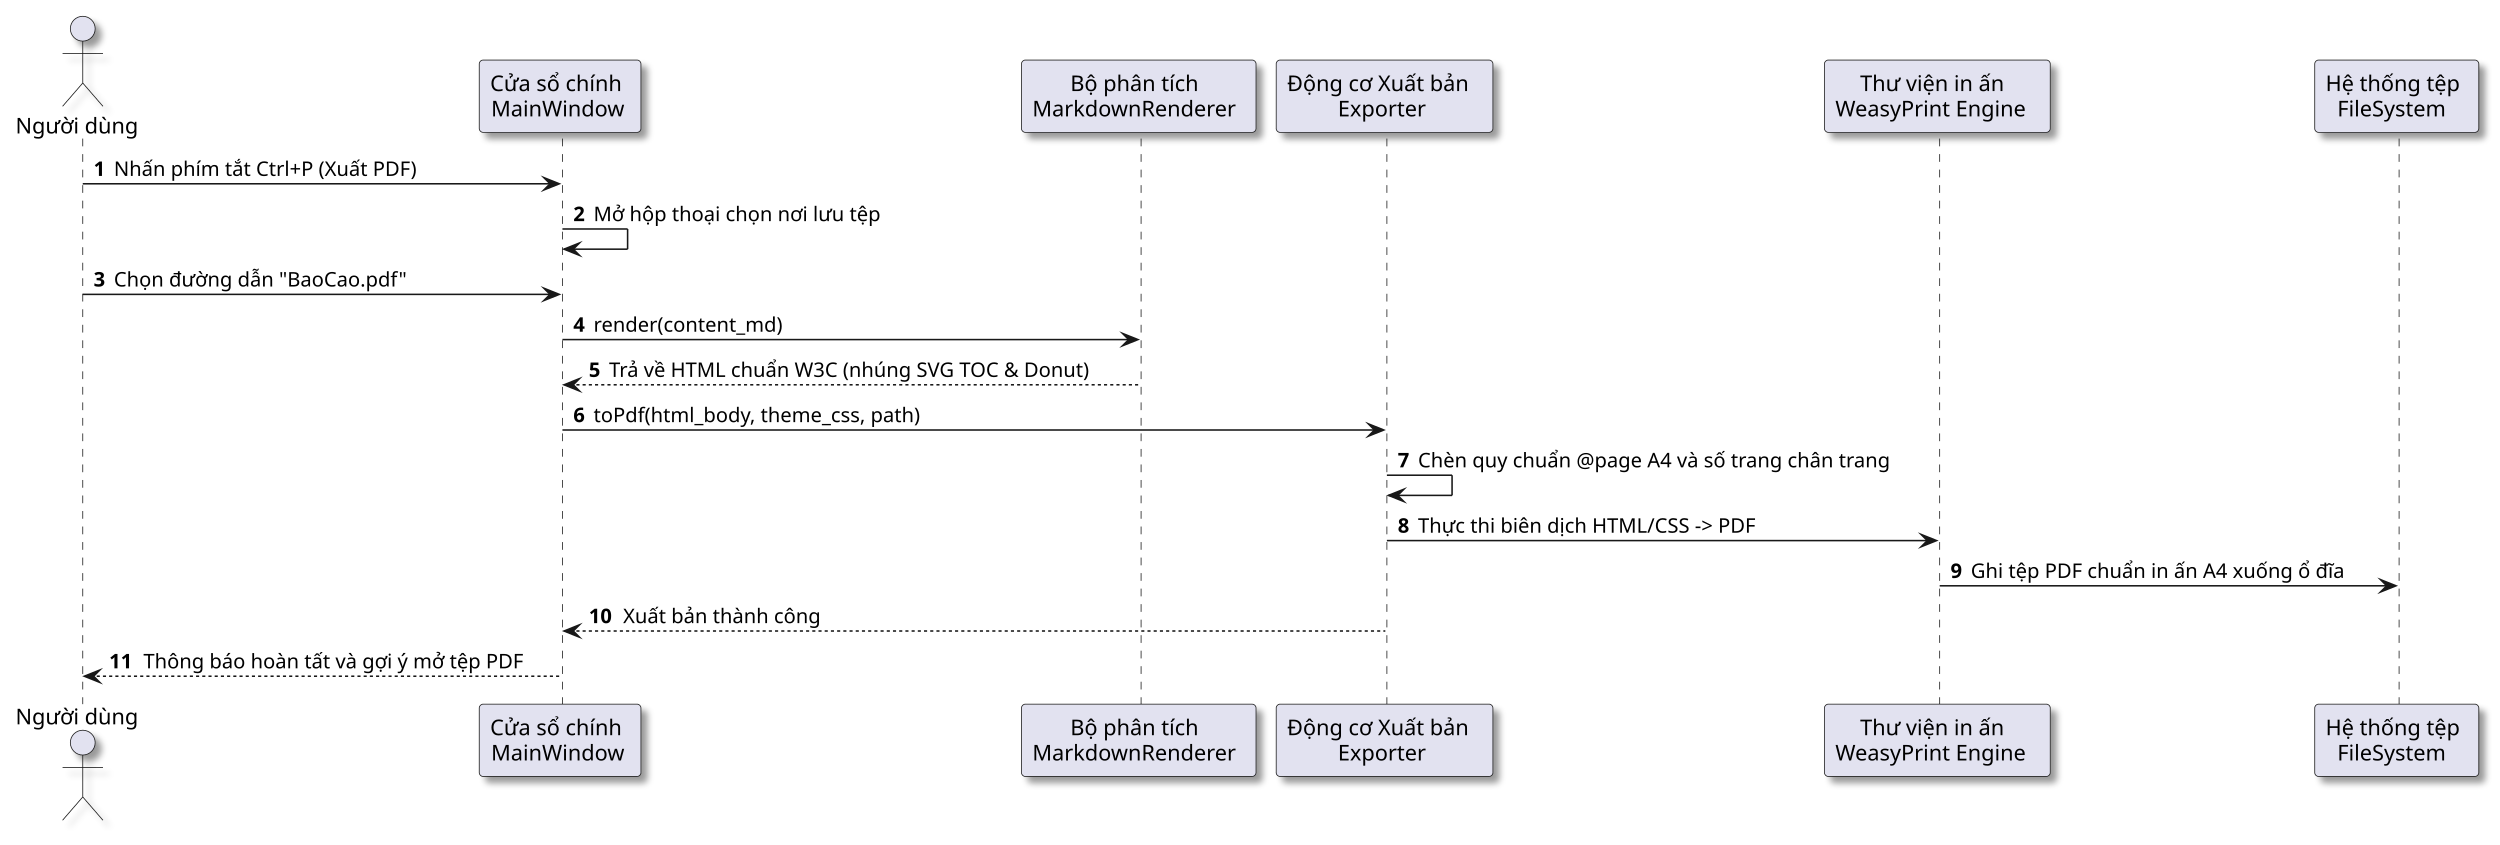
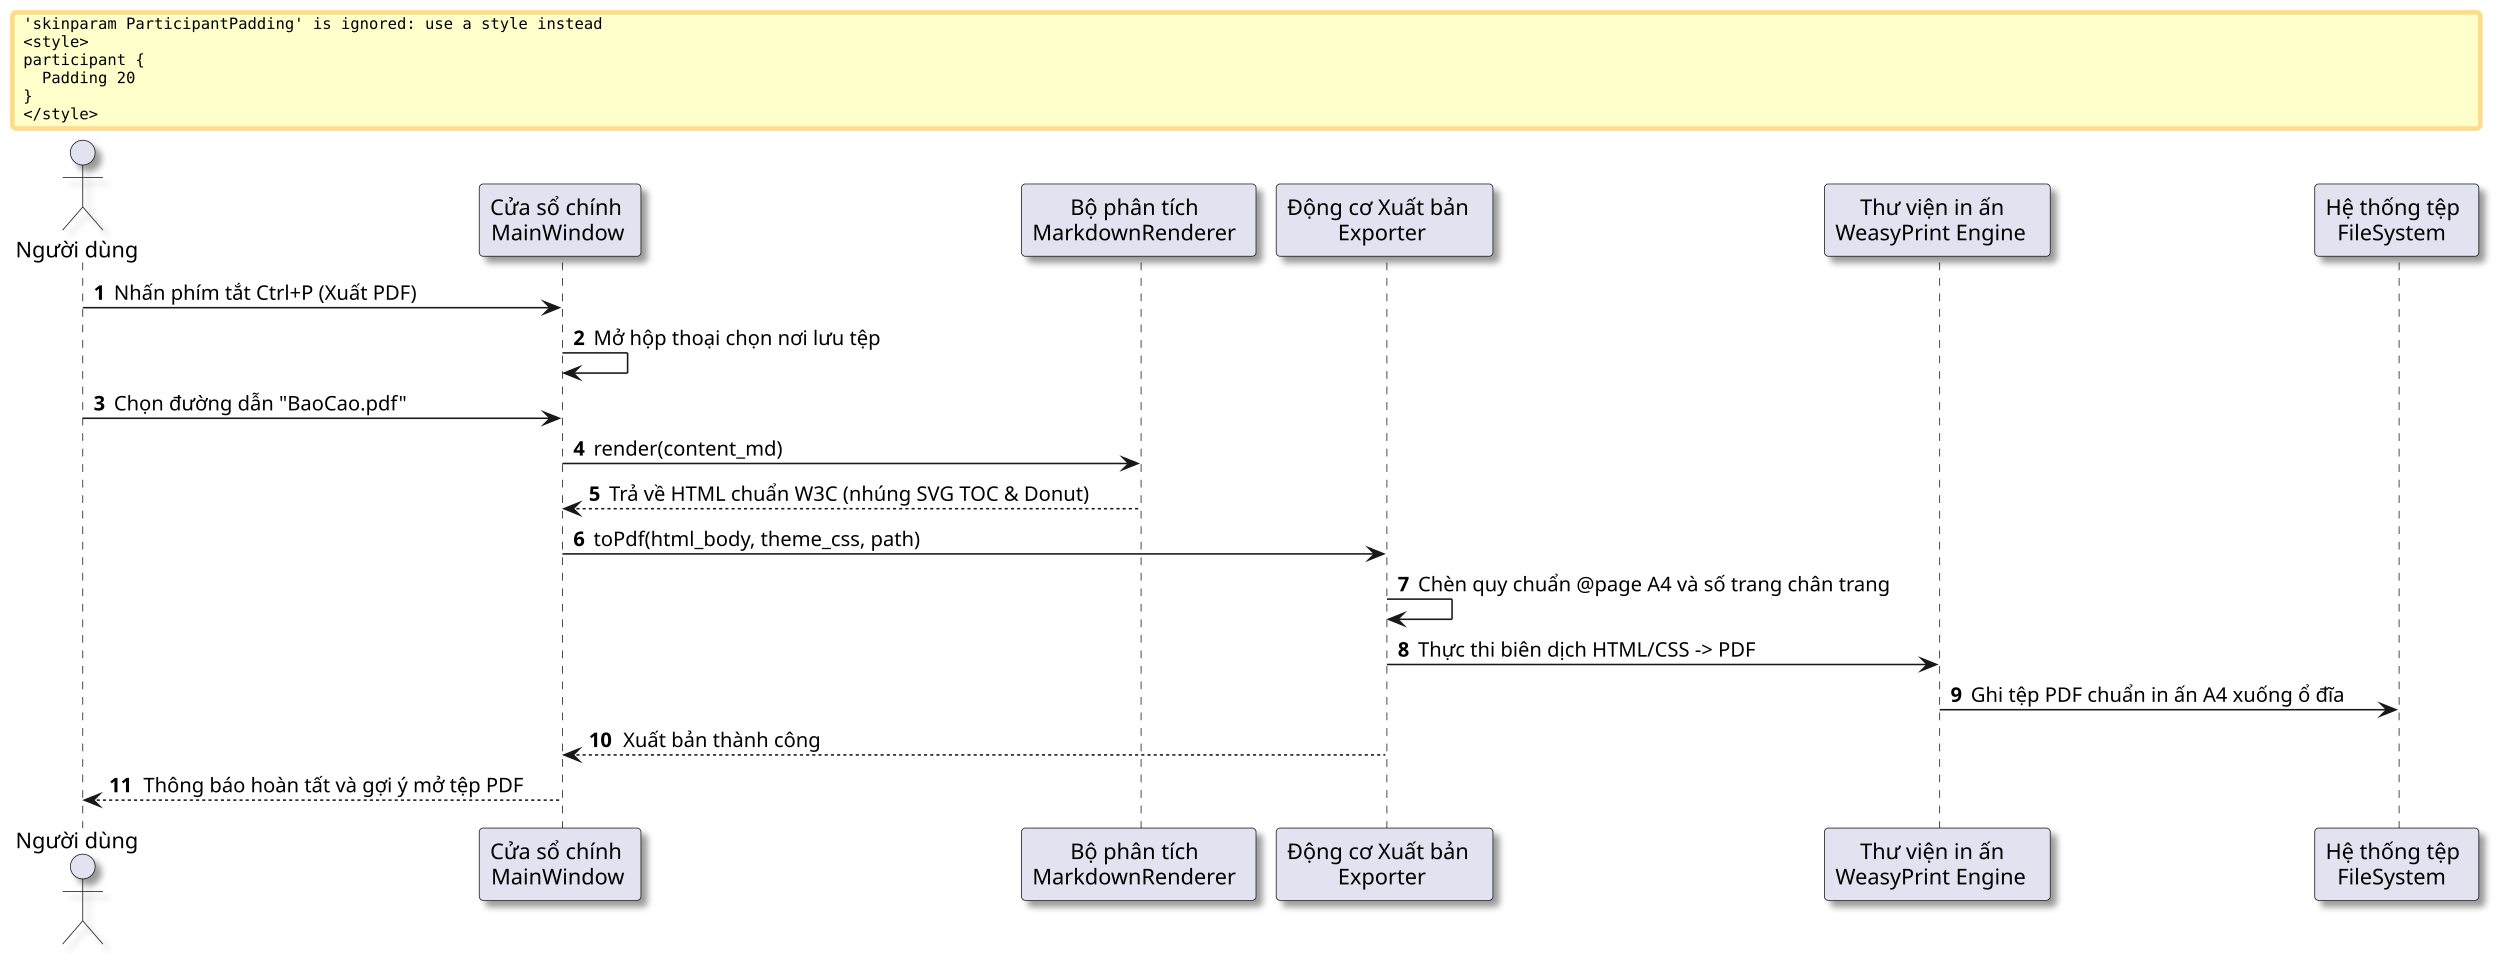
- <svg xmlns="http://www.w3.org/2000/svg" version="1.1" data-diagram-type="SEQUENCE" style="width:1611px;height:544px;background:#FFFFFF;" width="1611px" height="544px" viewBox="0 0 1611 544" zoomAndPan="magnify" preserveAspectRatio="none" contentStyleType="text/css">
+ <svg xmlns="http://www.w3.org/2000/svg" version="1.1" data-diagram-type="SEQUENCE" style="width:1611px;height:623px;background:#FFFFFF;" width="1611px" height="623px" viewBox="0 0 1611 623" zoomAndPan="magnify" preserveAspectRatio="none" contentStyleType="text/css">
  <defs>
-     <filter id="f1xba45qrhw7yp" x="-1" y="-1" width="300%" height="300%">
+     <filter id="fzax0sgnf2kq9" x="-1" y="-1" width="300%" height="300%">
      <feGaussianBlur result="blurOut" stdDeviation="2" />
      <feColorMatrix type="matrix" in="blurOut" result="blurOut2" values="0 0 0 0 0 0 0 0 0 0 0 0 0 0 0 0 0 0 .4 0" />
      <feOffset result="blurOut3" in="blurOut2" dx="4" dy="4" />
      <feBlend in="SourceGraphic" in2="blurOut3" mode="normal" />
    </filter>
  </defs>
  <g font-family="sans-serif" lengthAdjust="spacing">
+     <rect x="8" y="8" width="1590.336" height="74.844" fill="#FFC" style="stroke:#FD8;stroke-width:3;" rx="2.5" ry="2.5" />
+     <text x="15" y="18.641" fill="#000" font-size="10" textLength="373.271" font-family="monospace">'skinparam ParticipantPadding' is ignored: use a style instead</text>
+     <text x="15" y="30.281" fill="#000" font-size="10" textLength="42.144" font-family="monospace">&lt;style&gt;</text>
+     <text x="15" y="41.922" fill="#000" font-size="10" textLength="78.267" font-family="monospace">participant {</text>
+     <text x="27.041" y="53.563" fill="#000" font-size="10" textLength="60.205" font-family="monospace">Padding 20</text>
+     <text x="15" y="65.203" fill="#000" font-size="10" font-family="monospace">}</text>
+     <text x="15" y="76.844" fill="#000" font-size="10" textLength="48.164" font-family="monospace">&lt;/style&gt;</text>
    <g>
-       <rect x="49.829" y="89.297" width="8" height="364.461" fill="#000" fill-opacity="0" />
-       <line x1="53.329" y1="89.297" x2="53.329" y2="453.758" style="stroke:#181818;stroke-width:0.5;stroke-dasharray:5,5;" />
+       <rect x="49.829" y="169.141" width="8" height="364.461" fill="#000" fill-opacity="0" />
+       <line x1="53.329" y1="169.141" x2="53.329" y2="533.602" style="stroke:#181818;stroke-width:0.5;stroke-dasharray:5,5;" />
    </g>
    <g>
-       <rect x="358.928" y="89.297" width="8" height="364.461" fill="#000" fill-opacity="0" />
-       <line x1="362.428" y1="89.297" x2="362.428" y2="453.758" style="stroke:#181818;stroke-width:0.5;stroke-dasharray:5,5;" />
+       <rect x="358.928" y="169.141" width="8" height="364.461" fill="#000" fill-opacity="0" />
+       <line x1="362.428" y1="169.141" x2="362.428" y2="533.602" style="stroke:#181818;stroke-width:0.5;stroke-dasharray:5,5;" />
    </g>
    <g>
-       <rect x="731.815" y="89.297" width="8" height="364.461" fill="#000" fill-opacity="0" />
-       <line x1="735.315" y1="89.297" x2="735.315" y2="453.758" style="stroke:#181818;stroke-width:0.5;stroke-dasharray:5,5;" />
+       <rect x="731.815" y="169.141" width="8" height="364.461" fill="#000" fill-opacity="0" />
+       <line x1="735.315" y1="169.141" x2="735.315" y2="533.602" style="stroke:#181818;stroke-width:0.5;stroke-dasharray:5,5;" />
    </g>
    <g>
-       <rect x="890.212" y="89.297" width="8" height="364.461" fill="#000" fill-opacity="0" />
-       <line x1="893.712" y1="89.297" x2="893.712" y2="453.758" style="stroke:#181818;stroke-width:0.5;stroke-dasharray:5,5;" />
+       <rect x="890.212" y="169.141" width="8" height="364.461" fill="#000" fill-opacity="0" />
+       <line x1="893.712" y1="169.141" x2="893.712" y2="533.602" style="stroke:#181818;stroke-width:0.5;stroke-dasharray:5,5;" />
    </g>
    <g>
-       <rect x="1246.428" y="89.297" width="8" height="364.461" fill="#000" fill-opacity="0" />
-       <line x1="1249.928" y1="89.297" x2="1249.928" y2="453.758" style="stroke:#181818;stroke-width:0.5;stroke-dasharray:5,5;" />
+       <rect x="1246.428" y="169.141" width="8" height="364.461" fill="#000" fill-opacity="0" />
+       <line x1="1249.928" y1="169.141" x2="1249.928" y2="533.602" style="stroke:#181818;stroke-width:0.5;stroke-dasharray:5,5;" />
    </g>
    <g>
-       <rect x="1542.477" y="89.297" width="8" height="364.461" fill="#000" fill-opacity="0" />
-       <line x1="1545.977" y1="89.297" x2="1545.977" y2="453.758" style="stroke:#181818;stroke-width:0.5;stroke-dasharray:5,5;" />
+       <rect x="1542.477" y="169.141" width="8" height="364.461" fill="#000" fill-opacity="0" />
+       <line x1="1545.977" y1="169.141" x2="1545.977" y2="533.602" style="stroke:#181818;stroke-width:0.5;stroke-dasharray:5,5;" />
    </g>
-     <text x="10" y="85.995" fill="#000" font-size="14" textLength="80.657" font-family="'Segoe UI'">Người dùng</text>
-     <ellipse cx="53.329" cy="18.5" rx="8" ry="8" fill="#E2E2F0" style="stroke:#181818;stroke-width:0.5;" filter="url(#f1xba45qrhw7yp)" />
-     <path d="M53.329,26.5 L53.329,53.5 M40.329,34.5 L66.329,34.5 M53.329,53.5 L40.329,68.5 M53.329,53.5 L66.329,68.5" style="stroke:#181818;stroke-width:0.5;" fill="none" filter="url(#f1xba45qrhw7yp)" />
-     <rect x="308.832" y="38.703" width="104.193" height="46.594" fill="#E2E2F0" style="stroke:#181818;stroke-width:0.5;" filter="url(#f1xba45qrhw7yp)" rx="2.5" ry="2.5" />
-     <text x="315.832" y="58.698" fill="#000" font-size="14" textLength="90.193" font-family="'Segoe UI'">Cửa sổ chính</text>
-     <text x="316.464" y="74.995" fill="#000" font-size="14" textLength="88.929" font-family="'Segoe UI'">MainWindow</text>
-     <rect x="658.248" y="38.703" width="151.136" height="46.594" fill="#E2E2F0" style="stroke:#181818;stroke-width:0.5;" filter="url(#f1xba45qrhw7yp)" rx="2.5" ry="2.5" />
-     <text x="689.7" y="58.698" fill="#000" font-size="14" textLength="88.231" font-family="'Segoe UI'">Bộ phân tích</text>
-     <text x="665.248" y="74.995" fill="#000" font-size="14" textLength="137.136" font-family="'Segoe UI'">MarkdownRenderer</text>
-     <rect x="822.383" y="38.703" width="139.658" height="46.594" fill="#E2E2F0" style="stroke:#181818;stroke-width:0.5;" filter="url(#f1xba45qrhw7yp)" rx="2.5" ry="2.5" />
-     <text x="829.383" y="58.698" fill="#000" font-size="14" textLength="125.658" font-family="'Segoe UI'">Động cơ Xuất bản</text>
-     <text x="862.114" y="74.995" fill="#000" font-size="14" textLength="60.197" font-family="'Segoe UI'">Exporter</text>
-     <rect x="1175.68" y="38.703" width="145.496" height="46.594" fill="#E2E2F0" style="stroke:#181818;stroke-width:0.5;" filter="url(#f1xba45qrhw7yp)" rx="2.5" ry="2.5" />
-     <text x="1198.666" y="58.698" fill="#000" font-size="14" textLength="99.524" font-family="'Segoe UI'">Thư viện in ấn</text>
-     <text x="1182.68" y="74.995" fill="#000" font-size="14" textLength="131.496" font-family="'Segoe UI'">WeasyPrint Engine</text>
-     <rect x="1491.618" y="38.703" width="105.718" height="46.594" fill="#E2E2F0" style="stroke:#181818;stroke-width:0.5;" filter="url(#f1xba45qrhw7yp)" rx="2.5" ry="2.5" />
-     <text x="1498.618" y="58.698" fill="#000" font-size="14" textLength="91.718" font-family="'Segoe UI'">Hệ thống tệp</text>
-     <text x="1506.151" y="74.995" fill="#000" font-size="14" textLength="76.651" font-family="'Segoe UI'">FileSystem</text>
-     <text x="10" y="466.753" fill="#000" font-size="14" textLength="80.657" font-family="'Segoe UI'">Người dùng</text>
-     <ellipse cx="53.329" cy="478.555" rx="8" ry="8" fill="#E2E2F0" style="stroke:#181818;stroke-width:0.5;" filter="url(#f1xba45qrhw7yp)" />
-     <path d="M53.329,486.555 L53.329,513.555 M40.329,494.555 L66.329,494.555 M53.329,513.555 L40.329,528.555 M53.329,513.555 L66.329,528.555" style="stroke:#181818;stroke-width:0.5;" fill="none" filter="url(#f1xba45qrhw7yp)" />
-     <rect x="308.832" y="453.758" width="104.193" height="46.594" fill="#E2E2F0" style="stroke:#181818;stroke-width:0.5;" filter="url(#f1xba45qrhw7yp)" rx="2.5" ry="2.5" />
-     <text x="315.832" y="473.753" fill="#000" font-size="14" textLength="90.193" font-family="'Segoe UI'">Cửa sổ chính</text>
-     <text x="316.464" y="490.05" fill="#000" font-size="14" textLength="88.929" font-family="'Segoe UI'">MainWindow</text>
-     <rect x="658.248" y="453.758" width="151.136" height="46.594" fill="#E2E2F0" style="stroke:#181818;stroke-width:0.5;" filter="url(#f1xba45qrhw7yp)" rx="2.5" ry="2.5" />
-     <text x="689.7" y="473.753" fill="#000" font-size="14" textLength="88.231" font-family="'Segoe UI'">Bộ phân tích</text>
-     <text x="665.248" y="490.05" fill="#000" font-size="14" textLength="137.136" font-family="'Segoe UI'">MarkdownRenderer</text>
-     <rect x="822.383" y="453.758" width="139.658" height="46.594" fill="#E2E2F0" style="stroke:#181818;stroke-width:0.5;" filter="url(#f1xba45qrhw7yp)" rx="2.5" ry="2.5" />
-     <text x="829.383" y="473.753" fill="#000" font-size="14" textLength="125.658" font-family="'Segoe UI'">Động cơ Xuất bản</text>
-     <text x="862.114" y="490.05" fill="#000" font-size="14" textLength="60.197" font-family="'Segoe UI'">Exporter</text>
-     <rect x="1175.68" y="453.758" width="145.496" height="46.594" fill="#E2E2F0" style="stroke:#181818;stroke-width:0.5;" filter="url(#f1xba45qrhw7yp)" rx="2.5" ry="2.5" />
-     <text x="1198.666" y="473.753" fill="#000" font-size="14" textLength="99.524" font-family="'Segoe UI'">Thư viện in ấn</text>
-     <text x="1182.68" y="490.05" fill="#000" font-size="14" textLength="131.496" font-family="'Segoe UI'">WeasyPrint Engine</text>
-     <rect x="1491.618" y="453.758" width="105.718" height="46.594" fill="#E2E2F0" style="stroke:#181818;stroke-width:0.5;" filter="url(#f1xba45qrhw7yp)" rx="2.5" ry="2.5" />
-     <text x="1498.618" y="473.753" fill="#000" font-size="14" textLength="91.718" font-family="'Segoe UI'">Hệ thống tệp</text>
-     <text x="1506.151" y="490.05" fill="#000" font-size="14" textLength="76.651" font-family="'Segoe UI'">FileSystem</text>
-     <polygon points="350.428,114.43,360.428,118.43,350.428,122.43,354.428,118.43" fill="#181818" style="stroke:#181818;stroke-width:1;stroke-linejoin:miter;stroke-miterlimit:10;" />
-     <line x1="53.329" y1="118.43" x2="356.428" y2="118.43" style="stroke:#181818;stroke-width:1;" />
-     <text x="60.329" y="113.364" fill="#000" font-size="13" font-weight="700" font-family="'Segoe UI'">1</text>
-     <text x="73.374" y="113.364" fill="#000" font-size="13" textLength="213.3" font-family="'Segoe UI'">Nhấn phím tắt Ctrl+P (Xuất PDF)</text>
-     <line x1="362.428" y1="147.563" x2="404.428" y2="147.563" style="stroke:#181818;stroke-width:1;" />
-     <line x1="404.428" y1="147.563" x2="404.428" y2="160.563" style="stroke:#181818;stroke-width:1;" />
-     <line x1="363.428" y1="160.563" x2="404.428" y2="160.563" style="stroke:#181818;stroke-width:1;" />
-     <polygon points="373.428,156.563,363.428,160.563,373.428,164.563,369.428,160.563" fill="#181818" style="stroke:#181818;stroke-width:1;stroke-linejoin:miter;stroke-miterlimit:10;" />
-     <text x="369.428" y="142.497" fill="#000" font-size="13" font-weight="700" font-family="'Segoe UI'">2</text>
-     <text x="382.474" y="142.497" fill="#000" font-size="13" textLength="194.099" font-family="'Segoe UI'">Mở hộp thoại chọn nơi lưu tệp</text>
-     <polygon points="350.428,185.695,360.428,189.695,350.428,193.695,354.428,189.695" fill="#181818" style="stroke:#181818;stroke-width:1;stroke-linejoin:miter;stroke-miterlimit:10;" />
-     <line x1="53.329" y1="189.695" x2="356.428" y2="189.695" style="stroke:#181818;stroke-width:1;" />
-     <text x="60.329" y="184.629" fill="#000" font-size="13" font-weight="700" font-family="'Segoe UI'">3</text>
-     <text x="73.374" y="184.629" fill="#000" font-size="13" textLength="198.307" font-family="'Segoe UI'">Chọn đường dẫn "BaoCao.pdf"</text>
-     <polygon points="723.315,214.828,733.315,218.828,723.315,222.828,727.315,218.828" fill="#181818" style="stroke:#181818;stroke-width:1;stroke-linejoin:miter;stroke-miterlimit:10;" />
-     <line x1="362.428" y1="218.828" x2="729.315" y2="218.828" style="stroke:#181818;stroke-width:1;" />
-     <text x="369.428" y="213.762" fill="#000" font-size="13" font-weight="700" font-family="'Segoe UI'">4</text>
-     <text x="382.474" y="213.762" fill="#000" font-size="13" textLength="130.508" font-family="'Segoe UI'">render(content_md)</text>
-     <polygon points="373.428,243.961,363.428,247.961,373.428,251.961,369.428,247.961" fill="#181818" style="stroke:#181818;stroke-width:1;stroke-linejoin:miter;stroke-miterlimit:10;" />
-     <line x1="367.428" y1="247.961" x2="734.315" y2="247.961" style="stroke:#181818;stroke-width:1;stroke-dasharray:2,2;" />
-     <text x="379.428" y="242.895" fill="#000" font-size="13" font-weight="700" font-family="'Segoe UI'">5</text>
-     <text x="392.474" y="242.895" fill="#000" font-size="13" textLength="335.842" font-family="'Segoe UI'">Trả về HTML chuẩn W3C (nhúng SVG TOC &amp; Donut)</text>
-     <polygon points="881.712,273.094,891.712,277.094,881.712,281.094,885.712,277.094" fill="#181818" style="stroke:#181818;stroke-width:1;stroke-linejoin:miter;stroke-miterlimit:10;" />
-     <line x1="362.428" y1="277.094" x2="887.712" y2="277.094" style="stroke:#181818;stroke-width:1;" />
-     <text x="369.428" y="272.028" fill="#000" font-size="13" font-weight="700" font-family="'Segoe UI'">6</text>
-     <text x="382.474" y="272.028" fill="#000" font-size="13" textLength="227.398" font-family="'Segoe UI'">toPdf(html_body, theme_css, path)</text>
-     <line x1="893.712" y1="306.227" x2="935.712" y2="306.227" style="stroke:#181818;stroke-width:1;" />
-     <line x1="935.712" y1="306.227" x2="935.712" y2="319.227" style="stroke:#181818;stroke-width:1;" />
-     <line x1="894.712" y1="319.227" x2="935.712" y2="319.227" style="stroke:#181818;stroke-width:1;" />
-     <polygon points="904.712,315.227,894.712,319.227,904.712,323.227,900.712,319.227" fill="#181818" style="stroke:#181818;stroke-width:1;stroke-linejoin:miter;stroke-miterlimit:10;" />
-     <text x="900.712" y="301.161" fill="#000" font-size="13" font-weight="700" font-family="'Segoe UI'">7</text>
-     <text x="913.758" y="301.161" fill="#000" font-size="13" textLength="329.17" font-family="'Segoe UI'">Chèn quy chuẩn @page A4 và số trang chân trang</text>
-     <polygon points="1237.928,344.359,1247.928,348.359,1237.928,352.359,1241.928,348.359" fill="#181818" style="stroke:#181818;stroke-width:1;stroke-linejoin:miter;stroke-miterlimit:10;" />
-     <line x1="893.712" y1="348.359" x2="1243.928" y2="348.359" style="stroke:#181818;stroke-width:1;" />
-     <text x="900.712" y="343.293" fill="#000" font-size="13" font-weight="700" font-family="'Segoe UI'">8</text>
-     <text x="913.758" y="343.293" fill="#000" font-size="13" textLength="235.708" font-family="'Segoe UI'">Thực thi biên dịch HTML/CSS -&gt; PDF</text>
-     <polygon points="1533.977,373.492,1543.977,377.492,1533.977,381.492,1537.977,377.492" fill="#181818" style="stroke:#181818;stroke-width:1;stroke-linejoin:miter;stroke-miterlimit:10;" />
-     <line x1="1249.928" y1="377.492" x2="1539.977" y2="377.492" style="stroke:#181818;stroke-width:1;" />
-     <text x="1256.928" y="372.426" fill="#000" font-size="13" font-weight="700" font-family="'Segoe UI'">9</text>
-     <text x="1269.974" y="372.426" fill="#000" font-size="13" textLength="259.003" font-family="'Segoe UI'">Ghi tệp PDF chuẩn in ấn A4 xuống ổ đĩa</text>
-     <polygon points="373.428,402.625,363.428,406.625,373.428,410.625,369.428,406.625" fill="#181818" style="stroke:#181818;stroke-width:1;stroke-linejoin:miter;stroke-miterlimit:10;" />
-     <line x1="367.428" y1="406.625" x2="892.712" y2="406.625" style="stroke:#181818;stroke-width:1;stroke-dasharray:2,2;" />
-     <text x="379.428" y="401.559" fill="#000" font-size="13" textLength="18.091" font-weight="700" font-family="'Segoe UI'">10</text>
-     <text x="401.519" y="401.559" fill="#000" font-size="13" textLength="136.437" font-family="'Segoe UI'">Xuất bản thành công</text>
-     <polygon points="64.329,431.758,54.329,435.758,64.329,439.758,60.329,435.758" fill="#181818" style="stroke:#181818;stroke-width:1;stroke-linejoin:miter;stroke-miterlimit:10;" />
-     <line x1="58.329" y1="435.758" x2="361.428" y2="435.758" style="stroke:#181818;stroke-width:1;stroke-dasharray:2,2;" />
-     <text x="70.329" y="430.692" fill="#000" font-size="13" textLength="18.091" font-weight="700" font-family="'Segoe UI'">11</text>
-     <text x="92.419" y="430.692" fill="#000" font-size="13" textLength="263.009" font-family="'Segoe UI'">Thông báo hoàn tất và gợi ý mở tệp PDF</text>
+     <text x="10" y="165.839" fill="#000" font-size="14" textLength="80.657" font-family="'Segoe UI'">Người dùng</text>
+     <ellipse cx="53.329" cy="98.344" rx="8" ry="8" fill="#E2E2F0" style="stroke:#181818;stroke-width:0.5;" filter="url(#fzax0sgnf2kq9)" />
+     <path d="M53.329,106.344 L53.329,133.344 M40.329,114.344 L66.329,114.344 M53.329,133.344 L40.329,148.344 M53.329,133.344 L66.329,148.344" style="stroke:#181818;stroke-width:0.5;" fill="none" filter="url(#fzax0sgnf2kq9)" />
+     <rect x="308.832" y="118.547" width="104.193" height="46.594" fill="#E2E2F0" style="stroke:#181818;stroke-width:0.5;" filter="url(#fzax0sgnf2kq9)" rx="2.5" ry="2.5" />
+     <text x="315.832" y="138.542" fill="#000" font-size="14" textLength="90.193" font-family="'Segoe UI'">Cửa sổ chính</text>
+     <text x="316.464" y="154.839" fill="#000" font-size="14" textLength="88.929" font-family="'Segoe UI'">MainWindow</text>
+     <rect x="658.248" y="118.547" width="151.136" height="46.594" fill="#E2E2F0" style="stroke:#181818;stroke-width:0.5;" filter="url(#fzax0sgnf2kq9)" rx="2.5" ry="2.5" />
+     <text x="689.7" y="138.542" fill="#000" font-size="14" textLength="88.231" font-family="'Segoe UI'">Bộ phân tích</text>
+     <text x="665.248" y="154.839" fill="#000" font-size="14" textLength="137.136" font-family="'Segoe UI'">MarkdownRenderer</text>
+     <rect x="822.383" y="118.547" width="139.658" height="46.594" fill="#E2E2F0" style="stroke:#181818;stroke-width:0.5;" filter="url(#fzax0sgnf2kq9)" rx="2.5" ry="2.5" />
+     <text x="829.383" y="138.542" fill="#000" font-size="14" textLength="125.658" font-family="'Segoe UI'">Động cơ Xuất bản</text>
+     <text x="862.114" y="154.839" fill="#000" font-size="14" textLength="60.197" font-family="'Segoe UI'">Exporter</text>
+     <rect x="1175.68" y="118.547" width="145.496" height="46.594" fill="#E2E2F0" style="stroke:#181818;stroke-width:0.5;" filter="url(#fzax0sgnf2kq9)" rx="2.5" ry="2.5" />
+     <text x="1198.666" y="138.542" fill="#000" font-size="14" textLength="99.524" font-family="'Segoe UI'">Thư viện in ấn</text>
+     <text x="1182.68" y="154.839" fill="#000" font-size="14" textLength="131.496" font-family="'Segoe UI'">WeasyPrint Engine</text>
+     <rect x="1491.618" y="118.547" width="105.718" height="46.594" fill="#E2E2F0" style="stroke:#181818;stroke-width:0.5;" filter="url(#fzax0sgnf2kq9)" rx="2.5" ry="2.5" />
+     <text x="1498.618" y="138.542" fill="#000" font-size="14" textLength="91.718" font-family="'Segoe UI'">Hệ thống tệp</text>
+     <text x="1506.151" y="154.839" fill="#000" font-size="14" textLength="76.651" font-family="'Segoe UI'">FileSystem</text>
+     <text x="10" y="546.597" fill="#000" font-size="14" textLength="80.657" font-family="'Segoe UI'">Người dùng</text>
+     <ellipse cx="53.329" cy="558.398" rx="8" ry="8" fill="#E2E2F0" style="stroke:#181818;stroke-width:0.5;" filter="url(#fzax0sgnf2kq9)" />
+     <path d="M53.329,566.398 L53.329,593.398 M40.329,574.398 L66.329,574.398 M53.329,593.398 L40.329,608.398 M53.329,593.398 L66.329,608.398" style="stroke:#181818;stroke-width:0.5;" fill="none" filter="url(#fzax0sgnf2kq9)" />
+     <rect x="308.832" y="533.602" width="104.193" height="46.594" fill="#E2E2F0" style="stroke:#181818;stroke-width:0.5;" filter="url(#fzax0sgnf2kq9)" rx="2.5" ry="2.5" />
+     <text x="315.832" y="553.597" fill="#000" font-size="14" textLength="90.193" font-family="'Segoe UI'">Cửa sổ chính</text>
+     <text x="316.464" y="569.894" fill="#000" font-size="14" textLength="88.929" font-family="'Segoe UI'">MainWindow</text>
+     <rect x="658.248" y="533.602" width="151.136" height="46.594" fill="#E2E2F0" style="stroke:#181818;stroke-width:0.5;" filter="url(#fzax0sgnf2kq9)" rx="2.5" ry="2.5" />
+     <text x="689.7" y="553.597" fill="#000" font-size="14" textLength="88.231" font-family="'Segoe UI'">Bộ phân tích</text>
+     <text x="665.248" y="569.894" fill="#000" font-size="14" textLength="137.136" font-family="'Segoe UI'">MarkdownRenderer</text>
+     <rect x="822.383" y="533.602" width="139.658" height="46.594" fill="#E2E2F0" style="stroke:#181818;stroke-width:0.5;" filter="url(#fzax0sgnf2kq9)" rx="2.5" ry="2.5" />
+     <text x="829.383" y="553.597" fill="#000" font-size="14" textLength="125.658" font-family="'Segoe UI'">Động cơ Xuất bản</text>
+     <text x="862.114" y="569.894" fill="#000" font-size="14" textLength="60.197" font-family="'Segoe UI'">Exporter</text>
+     <rect x="1175.68" y="533.602" width="145.496" height="46.594" fill="#E2E2F0" style="stroke:#181818;stroke-width:0.5;" filter="url(#fzax0sgnf2kq9)" rx="2.5" ry="2.5" />
+     <text x="1198.666" y="553.597" fill="#000" font-size="14" textLength="99.524" font-family="'Segoe UI'">Thư viện in ấn</text>
+     <text x="1182.68" y="569.894" fill="#000" font-size="14" textLength="131.496" font-family="'Segoe UI'">WeasyPrint Engine</text>
+     <rect x="1491.618" y="533.602" width="105.718" height="46.594" fill="#E2E2F0" style="stroke:#181818;stroke-width:0.5;" filter="url(#fzax0sgnf2kq9)" rx="2.5" ry="2.5" />
+     <text x="1498.618" y="553.597" fill="#000" font-size="14" textLength="91.718" font-family="'Segoe UI'">Hệ thống tệp</text>
+     <text x="1506.151" y="569.894" fill="#000" font-size="14" textLength="76.651" font-family="'Segoe UI'">FileSystem</text>
+     <polygon points="350.428,194.273,360.428,198.273,350.428,202.273,354.428,198.273" fill="#181818" style="stroke:#181818;stroke-width:1;stroke-linejoin:miter;stroke-miterlimit:10;" />
+     <line x1="53.329" y1="198.273" x2="356.428" y2="198.273" style="stroke:#181818;stroke-width:1;" />
+     <text x="60.329" y="193.208" fill="#000" font-size="13" font-weight="700" font-family="'Segoe UI'">1</text>
+     <text x="73.374" y="193.208" fill="#000" font-size="13" textLength="213.3" font-family="'Segoe UI'">Nhấn phím tắt Ctrl+P (Xuất PDF)</text>
+     <line x1="362.428" y1="227.406" x2="404.428" y2="227.406" style="stroke:#181818;stroke-width:1;" />
+     <line x1="404.428" y1="227.406" x2="404.428" y2="240.406" style="stroke:#181818;stroke-width:1;" />
+     <line x1="363.428" y1="240.406" x2="404.428" y2="240.406" style="stroke:#181818;stroke-width:1;" />
+     <polygon points="373.428,236.406,363.428,240.406,373.428,244.406,369.428,240.406" fill="#181818" style="stroke:#181818;stroke-width:1;stroke-linejoin:miter;stroke-miterlimit:10;" />
+     <text x="369.428" y="222.34" fill="#000" font-size="13" font-weight="700" font-family="'Segoe UI'">2</text>
+     <text x="382.474" y="222.34" fill="#000" font-size="13" textLength="194.099" font-family="'Segoe UI'">Mở hộp thoại chọn nơi lưu tệp</text>
+     <polygon points="350.428,265.539,360.428,269.539,350.428,273.539,354.428,269.539" fill="#181818" style="stroke:#181818;stroke-width:1;stroke-linejoin:miter;stroke-miterlimit:10;" />
+     <line x1="53.329" y1="269.539" x2="356.428" y2="269.539" style="stroke:#181818;stroke-width:1;" />
+     <text x="60.329" y="264.473" fill="#000" font-size="13" font-weight="700" font-family="'Segoe UI'">3</text>
+     <text x="73.374" y="264.473" fill="#000" font-size="13" textLength="198.307" font-family="'Segoe UI'">Chọn đường dẫn "BaoCao.pdf"</text>
+     <polygon points="723.315,294.672,733.315,298.672,723.315,302.672,727.315,298.672" fill="#181818" style="stroke:#181818;stroke-width:1;stroke-linejoin:miter;stroke-miterlimit:10;" />
+     <line x1="362.428" y1="298.672" x2="729.315" y2="298.672" style="stroke:#181818;stroke-width:1;" />
+     <text x="369.428" y="293.606" fill="#000" font-size="13" font-weight="700" font-family="'Segoe UI'">4</text>
+     <text x="382.474" y="293.606" fill="#000" font-size="13" textLength="130.508" font-family="'Segoe UI'">render(content_md)</text>
+     <polygon points="373.428,323.805,363.428,327.805,373.428,331.805,369.428,327.805" fill="#181818" style="stroke:#181818;stroke-width:1;stroke-linejoin:miter;stroke-miterlimit:10;" />
+     <line x1="367.428" y1="327.805" x2="734.315" y2="327.805" style="stroke:#181818;stroke-width:1;stroke-dasharray:2,2;" />
+     <text x="379.428" y="322.739" fill="#000" font-size="13" font-weight="700" font-family="'Segoe UI'">5</text>
+     <text x="392.474" y="322.739" fill="#000" font-size="13" textLength="335.842" font-family="'Segoe UI'">Trả về HTML chuẩn W3C (nhúng SVG TOC &amp; Donut)</text>
+     <polygon points="881.712,352.938,891.712,356.938,881.712,360.938,885.712,356.938" fill="#181818" style="stroke:#181818;stroke-width:1;stroke-linejoin:miter;stroke-miterlimit:10;" />
+     <line x1="362.428" y1="356.938" x2="887.712" y2="356.938" style="stroke:#181818;stroke-width:1;" />
+     <text x="369.428" y="351.872" fill="#000" font-size="13" font-weight="700" font-family="'Segoe UI'">6</text>
+     <text x="382.474" y="351.872" fill="#000" font-size="13" textLength="227.398" font-family="'Segoe UI'">toPdf(html_body, theme_css, path)</text>
+     <line x1="893.712" y1="386.07" x2="935.712" y2="386.07" style="stroke:#181818;stroke-width:1;" />
+     <line x1="935.712" y1="386.07" x2="935.712" y2="399.07" style="stroke:#181818;stroke-width:1;" />
+     <line x1="894.712" y1="399.07" x2="935.712" y2="399.07" style="stroke:#181818;stroke-width:1;" />
+     <polygon points="904.712,395.07,894.712,399.07,904.712,403.07,900.712,399.07" fill="#181818" style="stroke:#181818;stroke-width:1;stroke-linejoin:miter;stroke-miterlimit:10;" />
+     <text x="900.712" y="381.004" fill="#000" font-size="13" font-weight="700" font-family="'Segoe UI'">7</text>
+     <text x="913.758" y="381.004" fill="#000" font-size="13" textLength="329.17" font-family="'Segoe UI'">Chèn quy chuẩn @page A4 và số trang chân trang</text>
+     <polygon points="1237.928,424.203,1247.928,428.203,1237.928,432.203,1241.928,428.203" fill="#181818" style="stroke:#181818;stroke-width:1;stroke-linejoin:miter;stroke-miterlimit:10;" />
+     <line x1="893.712" y1="428.203" x2="1243.928" y2="428.203" style="stroke:#181818;stroke-width:1;" />
+     <text x="900.712" y="423.137" fill="#000" font-size="13" font-weight="700" font-family="'Segoe UI'">8</text>
+     <text x="913.758" y="423.137" fill="#000" font-size="13" textLength="235.708" font-family="'Segoe UI'">Thực thi biên dịch HTML/CSS -&gt; PDF</text>
+     <polygon points="1533.977,453.336,1543.977,457.336,1533.977,461.336,1537.977,457.336" fill="#181818" style="stroke:#181818;stroke-width:1;stroke-linejoin:miter;stroke-miterlimit:10;" />
+     <line x1="1249.928" y1="457.336" x2="1539.977" y2="457.336" style="stroke:#181818;stroke-width:1;" />
+     <text x="1256.928" y="452.27" fill="#000" font-size="13" font-weight="700" font-family="'Segoe UI'">9</text>
+     <text x="1269.974" y="452.27" fill="#000" font-size="13" textLength="259.003" font-family="'Segoe UI'">Ghi tệp PDF chuẩn in ấn A4 xuống ổ đĩa</text>
+     <polygon points="373.428,482.469,363.428,486.469,373.428,490.469,369.428,486.469" fill="#181818" style="stroke:#181818;stroke-width:1;stroke-linejoin:miter;stroke-miterlimit:10;" />
+     <line x1="367.428" y1="486.469" x2="892.712" y2="486.469" style="stroke:#181818;stroke-width:1;stroke-dasharray:2,2;" />
+     <text x="379.428" y="481.403" fill="#000" font-size="13" textLength="18.091" font-weight="700" font-family="'Segoe UI'">10</text>
+     <text x="401.519" y="481.403" fill="#000" font-size="13" textLength="136.437" font-family="'Segoe UI'">Xuất bản thành công</text>
+     <polygon points="64.329,511.602,54.329,515.602,64.329,519.602,60.329,515.602" fill="#181818" style="stroke:#181818;stroke-width:1;stroke-linejoin:miter;stroke-miterlimit:10;" />
+     <line x1="58.329" y1="515.602" x2="361.428" y2="515.602" style="stroke:#181818;stroke-width:1;stroke-dasharray:2,2;" />
+     <text x="70.329" y="510.536" fill="#000" font-size="13" textLength="18.091" font-weight="700" font-family="'Segoe UI'">11</text>
+     <text x="92.419" y="510.536" fill="#000" font-size="13" textLength="263.009" font-family="'Segoe UI'">Thông báo hoàn tất và gợi ý mở tệp PDF</text>
  </g>
</svg>
